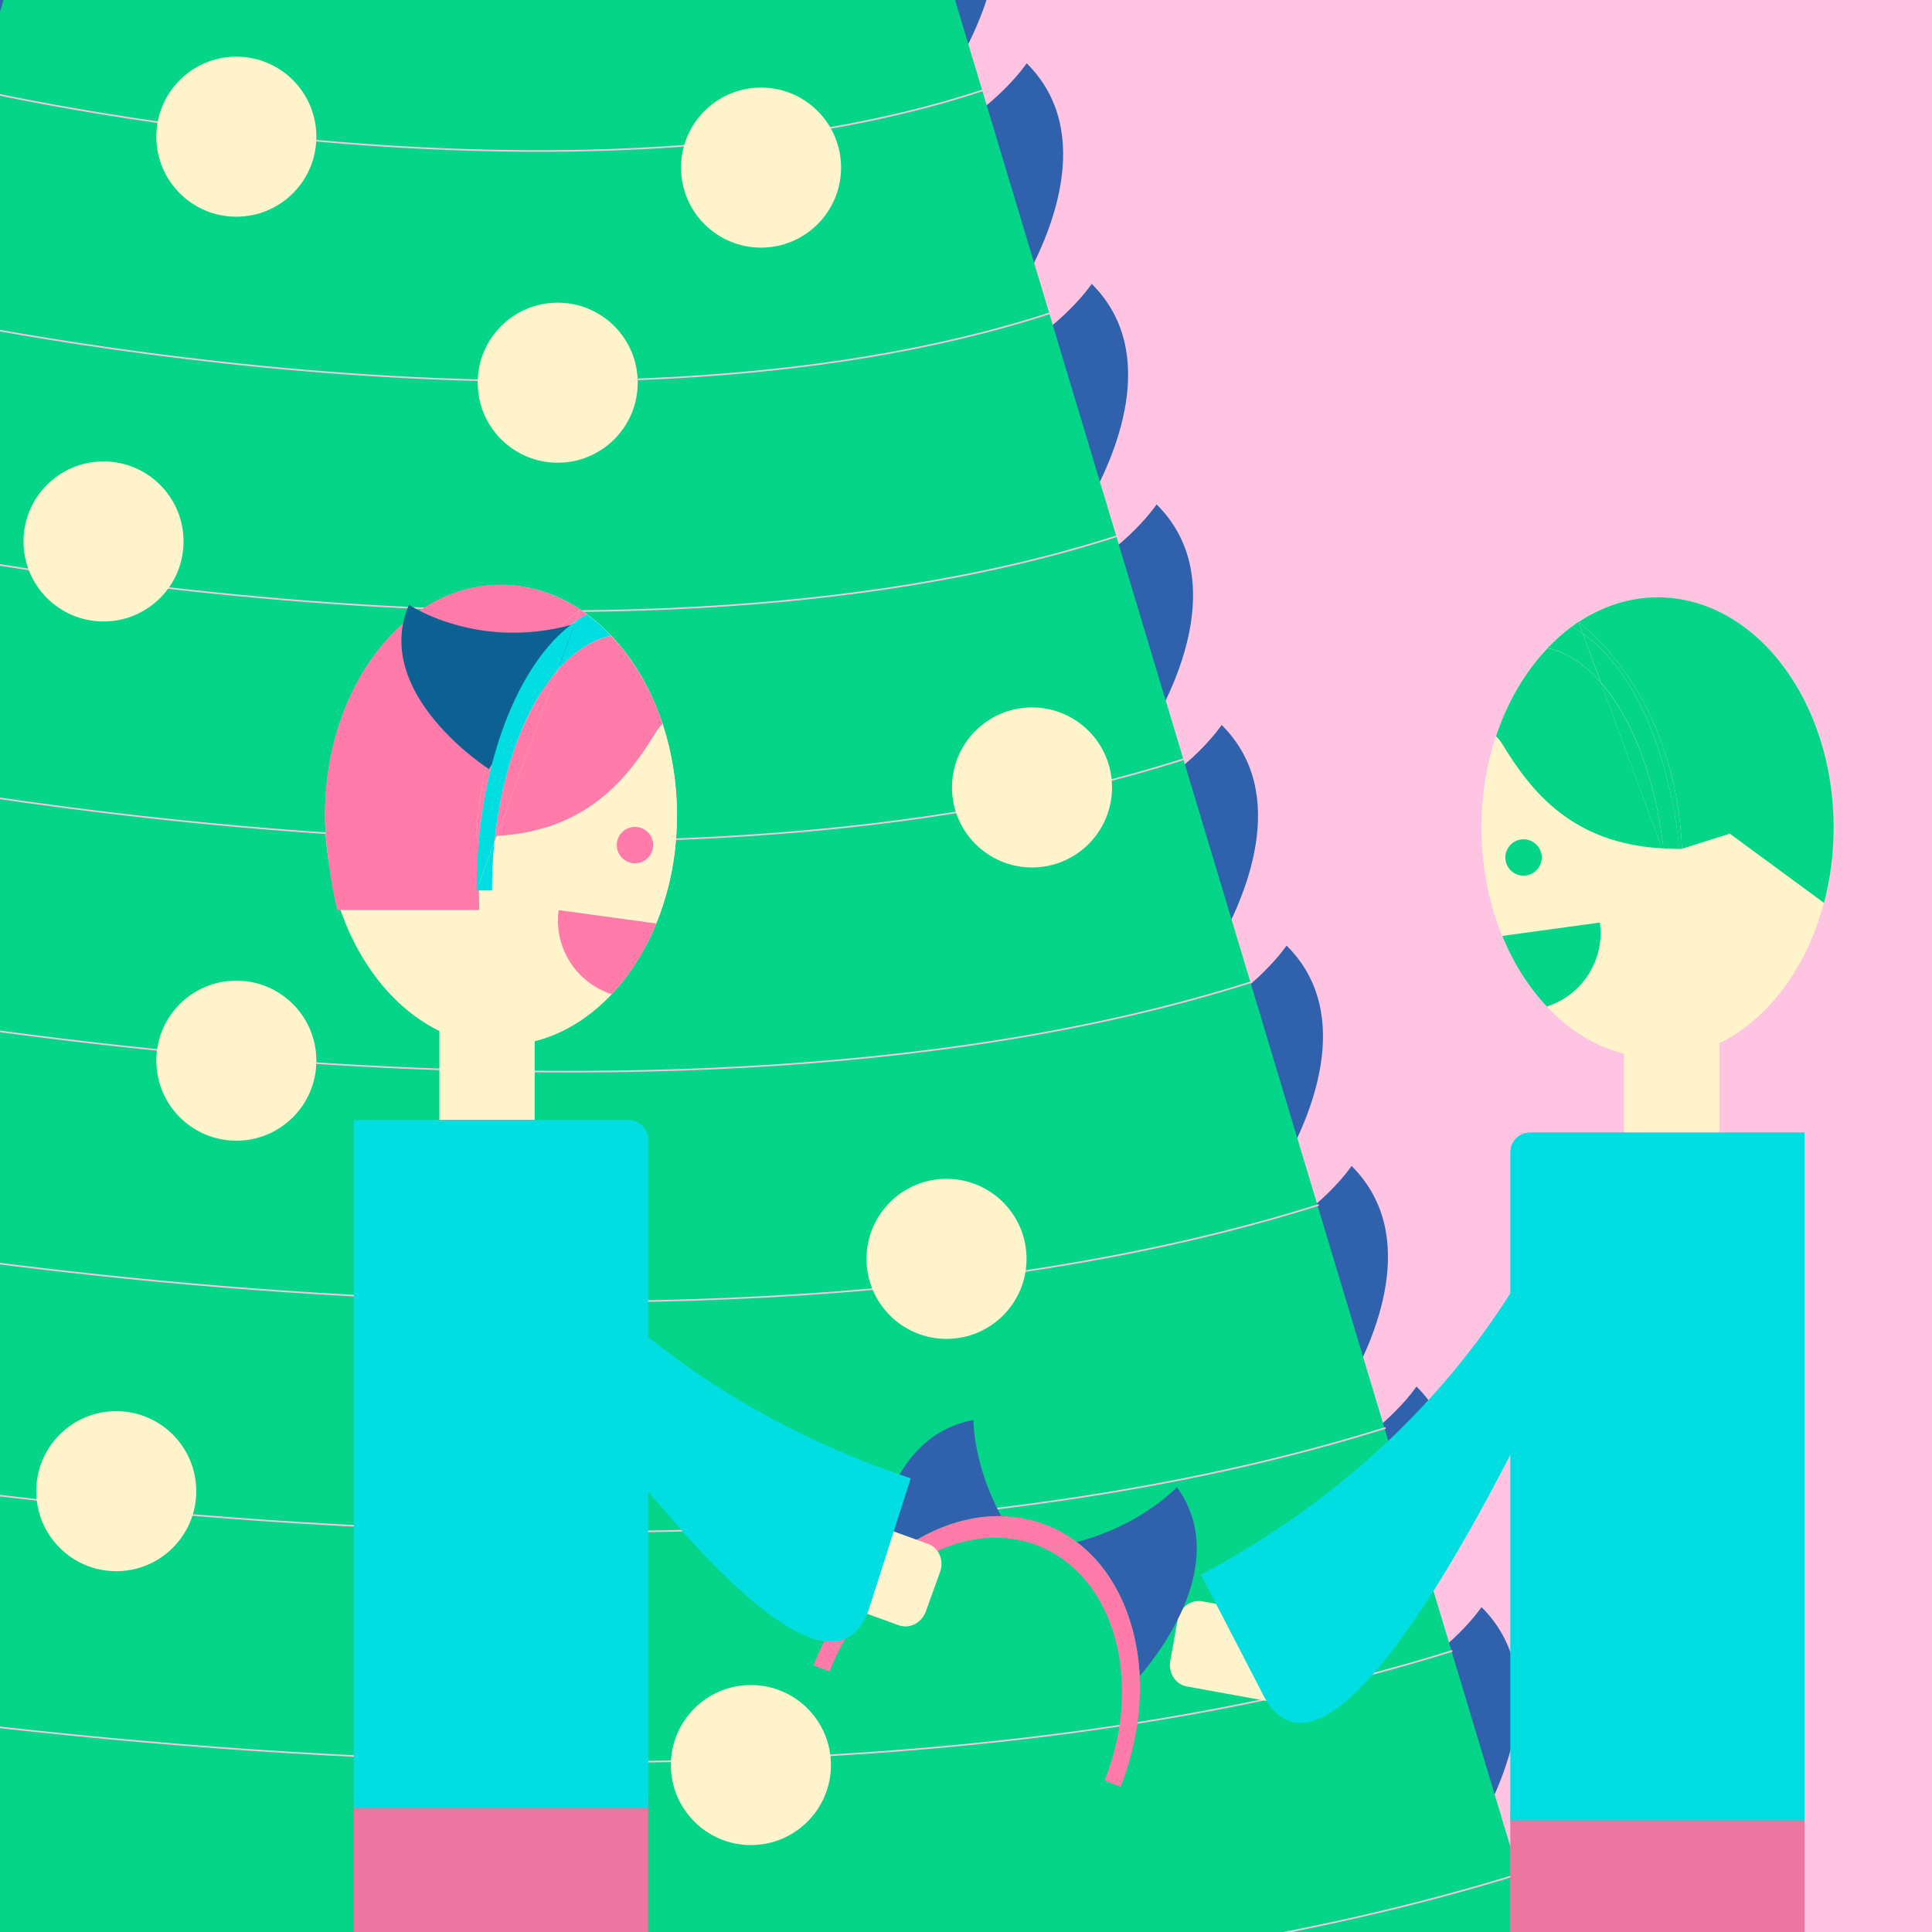
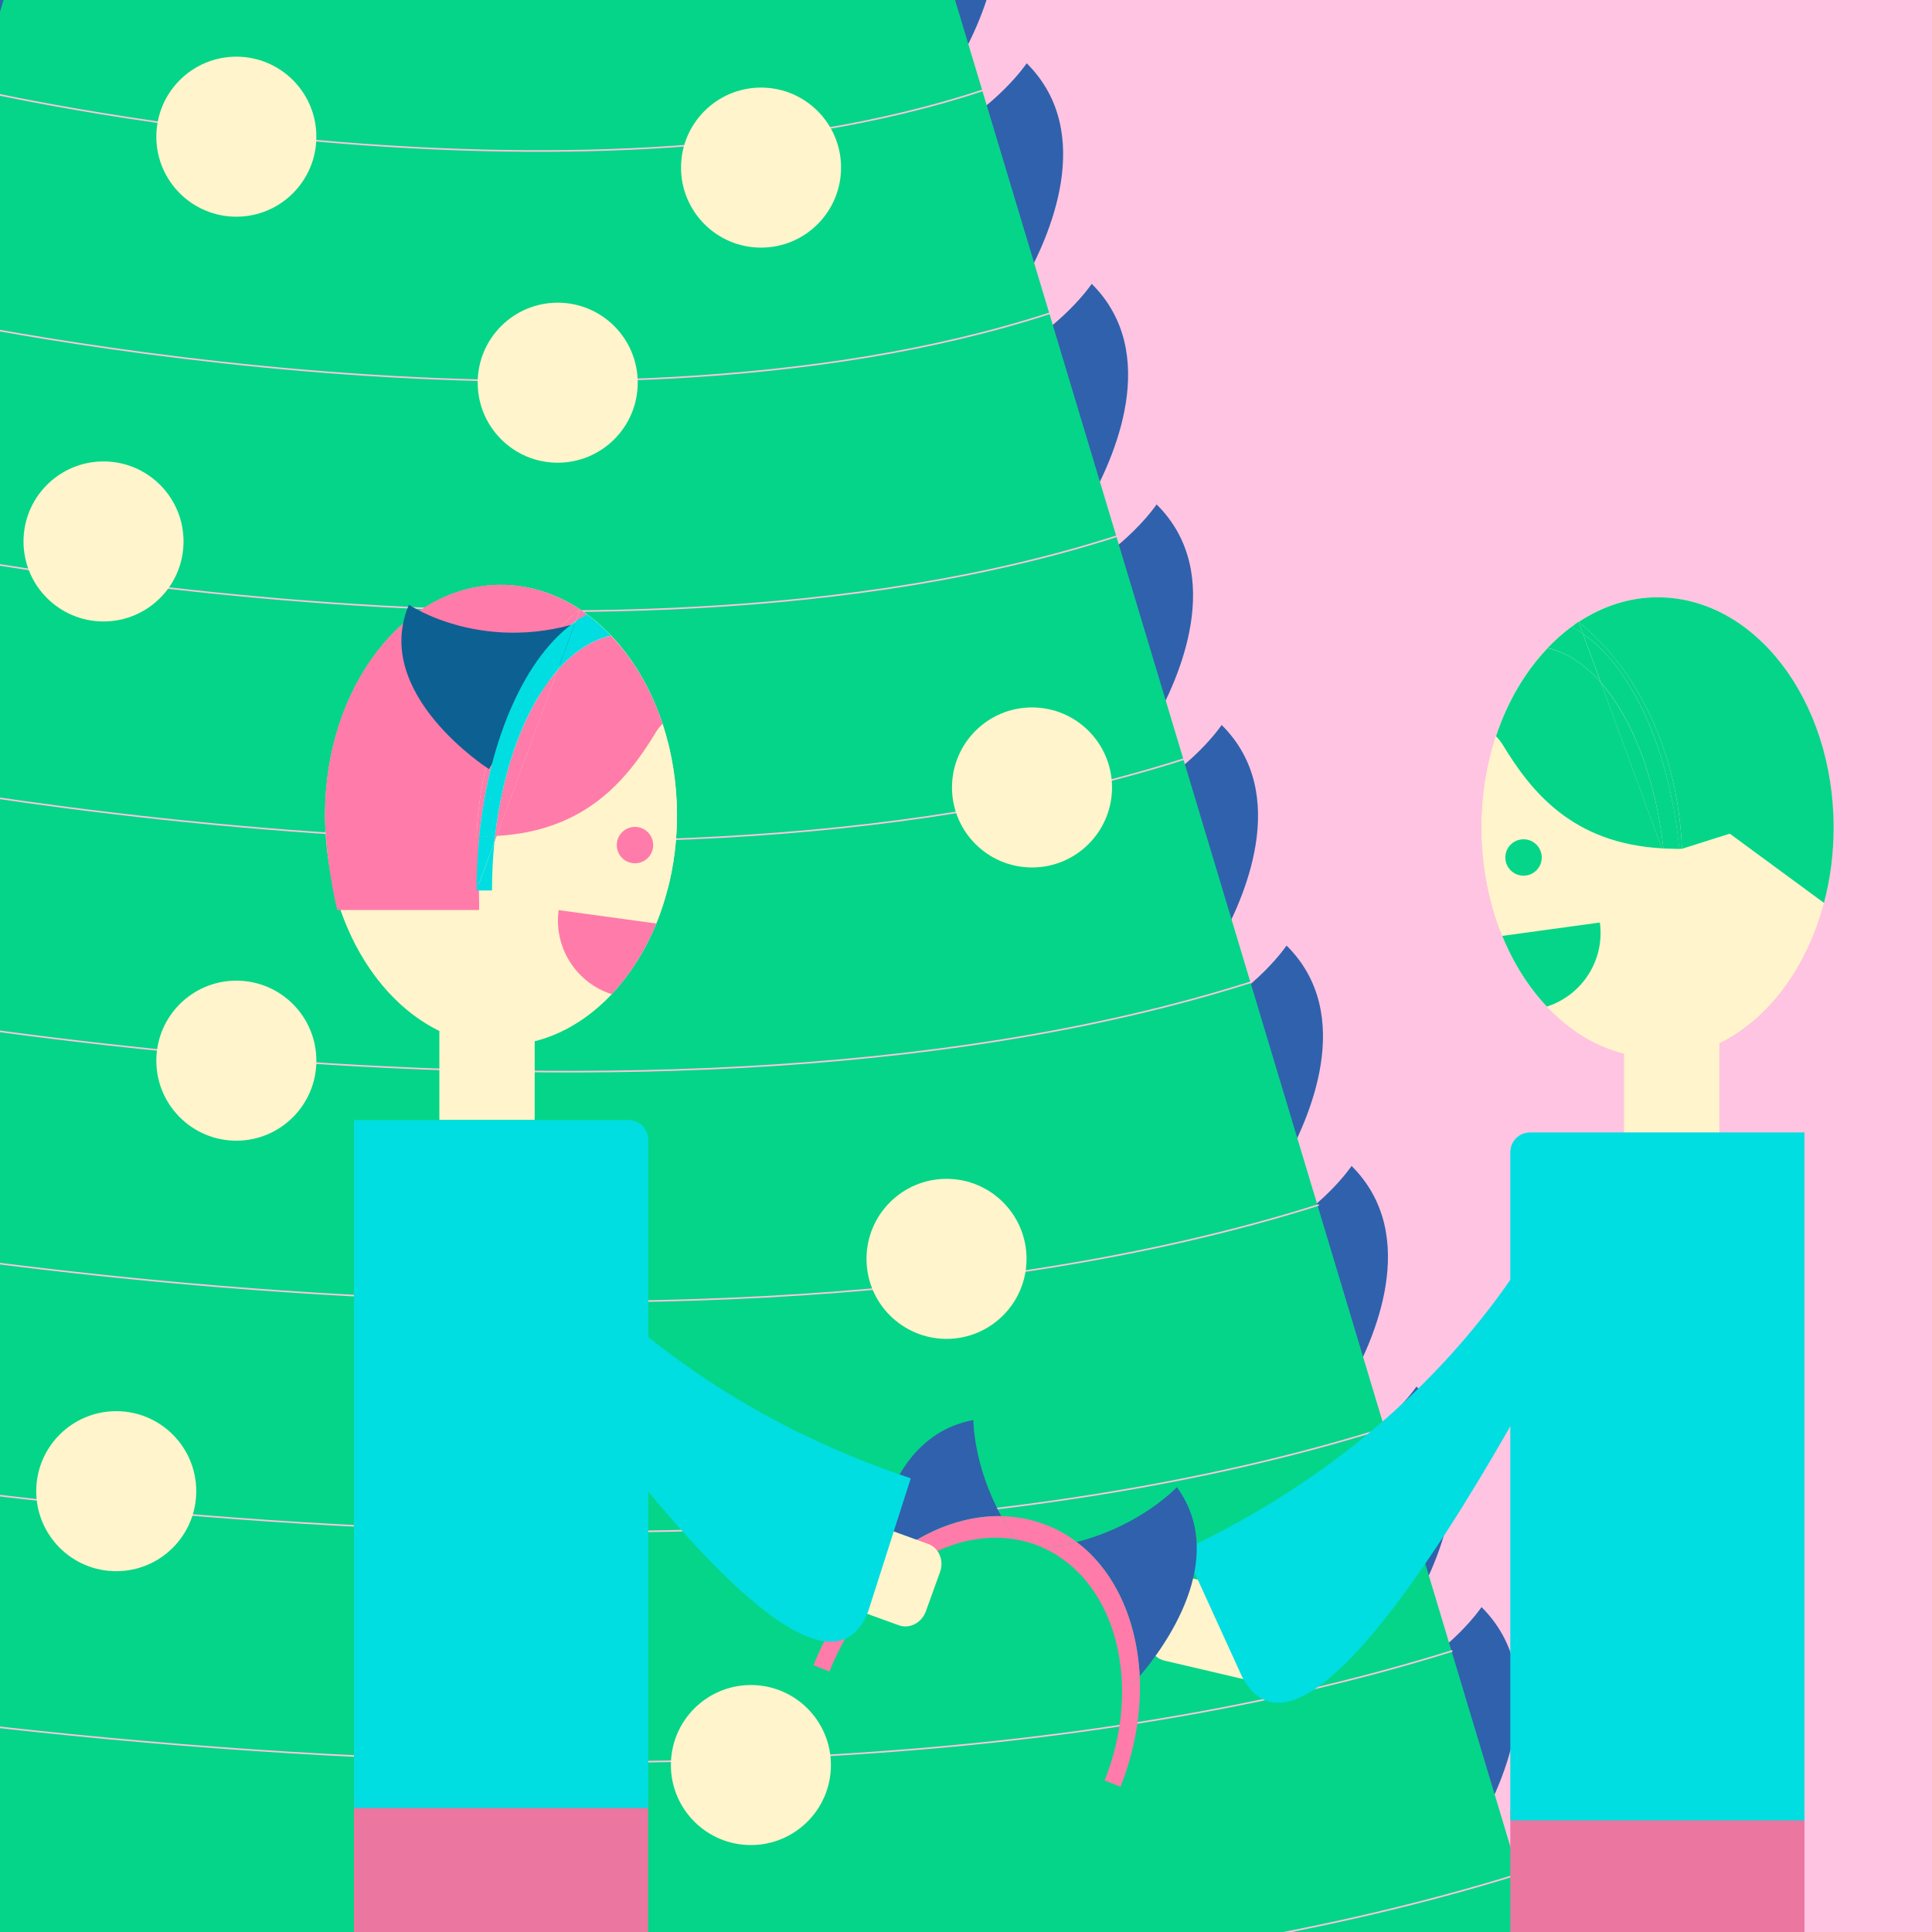
- <svg xmlns="http://www.w3.org/2000/svg" xmlns:xlink="http://www.w3.org/1999/xlink" id="e9AZLPv4GVX1" viewBox="0 0 1200 1200" shape-rendering="geometricPrecision" text-rendering="geometricPrecision">
+ <svg xmlns="http://www.w3.org/2000/svg" xmlns:xlink="http://www.w3.org/1999/xlink" id="eeVNyfMQOUF1" viewBox="0 0 1200 1200" shape-rendering="geometricPrecision" text-rendering="geometricPrecision">
+   <style>
+ #eeVNyfMQOUF56_ts {animation: eeVNyfMQOUF56_ts__ts 3000ms linear infinite normal forwards}@keyframes eeVNyfMQOUF56_ts__ts { 0% {transform: translate(394.4px,524.9px) rotate(-153.2391deg) scale(1,1)} 46.667% {transform: translate(394.4px,524.9px) rotate(-153.2391deg) scale(1,1)} 53.333% {transform: translate(394.4px,524.9px) rotate(-153.2391deg) scale(1,0.334115)} 60% {transform: translate(394.4px,524.9px) rotate(-153.2391deg) scale(1,1)} 100% {transform: translate(394.4px,524.9px) rotate(-153.2391deg) scale(1,1)}} #eeVNyfMQOUF80_ts {animation: eeVNyfMQOUF80_ts__ts 3000ms linear infinite normal forwards}@keyframes eeVNyfMQOUF80_ts__ts { 0% {transform: translate(946.3px,532.6px) scale(1,1)} 46.667% {transform: translate(946.3px,532.6px) scale(1,1)} 53.333% {transform: translate(946.3px,532.6px) scale(1,0.334115)} 60% {transform: translate(946.3px,532.6px) scale(1,1)} 100% {transform: translate(946.3px,532.6px) scale(1,1)}} #eeVNyfMQOUF83_to {animation: eeVNyfMQOUF83_to__to 3000ms linear infinite normal forwards}@keyframes eeVNyfMQOUF83_to__to { 0% {transform: translate(859.9553px,890.6732px)} 20% {transform: translate(900.316px,874.8443px)} 36.667% {transform: translate(869.2759px,880.3748px)} 63.333% {transform: translate(859.9553px,890.6732px)} 83.333% {transform: translate(900.316px,874.8443px)} 100% {transform: translate(869.2759px,880.3748px)}} #eeVNyfMQOUF83_tr {animation: eeVNyfMQOUF83_tr__tr 3000ms linear infinite normal forwards}@keyframes eeVNyfMQOUF83_tr__tr { 0% {transform: rotate(-6.770163deg)} 20% {transform: rotate(-6.770163deg)} 36.667% {transform: rotate(0.831863deg)} 83.333% {transform: rotate(-6.770163deg)} 100% {transform: rotate(0.831863deg)}} #eeVNyfMQOUF86_to {animation: eeVNyfMQOUF86_to__to 3000ms linear infinite normal forwards}@keyframes eeVNyfMQOUF86_to__to { 0% {transform: translate(508.1616px,906.55px)} 20% {transform: translate(596.2786px,951.65px);animation-timing-function: cubic-bezier(0,0,0.58,1)} 36.667% {transform: translate(572.533px,919.815px)} 63.333% {transform: translate(508.1616px,906.55px)} 83.333% {transform: translate(596.2786px,951.65px);animation-timing-function: cubic-bezier(0,0,0.58,1)} 100% {transform: translate(572.533px,919.815px)}} #eeVNyfMQOUF86_tr {animation: eeVNyfMQOUF86_tr__tr 3000ms linear infinite normal forwards}@keyframes eeVNyfMQOUF86_tr__tr { 0% {transform: rotate(0deg)} 20% {transform: rotate(-6.117134deg)} 36.667% {transform: rotate(3.026883deg)} 63.333% {transform: rotate(0deg)} 83.333% {transform: rotate(-6.117134deg)} 100% {transform: rotate(3.026883deg)}} #eeVNyfMQOUF105 {animation: eeVNyfMQOUF105_c_o 3000ms linear infinite normal forwards}@keyframes eeVNyfMQOUF105_c_o { 0% {opacity: 1} 20% {opacity: 0} 63.333% {opacity: 1} 83.333% {opacity: 0} 100% {opacity: 1}}
+ </style>
  <defs>
-     <rect id="e9AZLPv4GVX2" width="1248.9" height="1248.9" rx="0" ry="0" />
+     <rect id="eeVNyfMQOUF2" width="1248.9" height="1248.9" rx="0" ry="0" />
  </defs>
  <g>
-     <g clip-path="url(#e9AZLPv4GVX81)">
+     <g clip-path="url(#eeVNyfMQOUF81)">
      <rect width="1248.9" height="1248.9" rx="0" ry="0" transform="translate(-48.6-42.8)" fill="#ffc4e1" />
      <g>
        <g>
          <path d="M0,38.6c7.2-38.7,26.6-71.2,54.4-89.3-38.3-19.7-56.4-47-56.4-47-43.4,43.2-13.7,108.8,2,136.3Z" fill="#3061ac" />
          <path d="M-40.3,175.6c7.2-38.8,26.6-71.3,54.4-89.4-38.3-19.7-56.4-46.9-56.4-46.9-43.5,43.2-13.7,108.8,2,136.3Z" fill="#3061ac" />
        </g>
        <g>
          <path d="M595.4,38.6c-7.2-38.8-26.6-71.3-54.4-89.4c38.3-19.7,56.4-46.9,56.4-46.9c43.4,43.2,13.7,108.8-2,136.3Z" fill="#3061ac" />
          <path d="M635.7,175.6c-7.2-38.8-26.6-71.3-54.4-89.4c38.3-19.7,56.4-46.9,56.4-46.9c43.5,43.2,13.7,108.8-2,136.3Z" fill="#3061ac" />
          <path d="M676.1,312.6c-7.2-38.8-26.6-71.3-54.4-89.4c38.3-19.7,56.4-46.9,56.4-46.9c43.4,43.2,13.7,108.8-2,136.3Z" fill="#3061ac" />
          <path d="M716.4,449.6c-7.2-38.8-26.6-71.3-54.4-89.4c38.3-19.7,56.4-46.9,56.4-46.9c43.5,43.2,13.7,108.8-2,136.3Z" fill="#3061ac" />
          <path d="M756.8,586.6c-7.2-38.8-26.6-71.3-54.4-89.4c38.3-19.7,56.4-46.9,56.4-46.9c43.4,43.1,13.7,108.7-2,136.3Z" fill="#3061ac" />
          <path d="M797.1,723.6c-7.2-38.8-26.6-71.3-54.4-89.4c38.3-19.7,56.4-46.9,56.4-46.9c43.5,43.1,13.7,108.7-2,136.3Z" fill="#3061ac" />
          <path d="M837.5,860.5c-7.2-38.8-26.6-71.3-54.4-89.4c38.3-19.7,56.4-46.9,56.4-46.9c43.4,43.2,13.7,108.8-2,136.3Z" fill="#3061ac" />
          <path d="M877.8,997.5c-7.2-38.8-26.6-71.3-54.4-89.4c38.3-19.7,56.4-46.9,56.4-46.9c43.5,43.2,13.7,108.8-2,136.3Z" fill="#3061ac" />
          <path d="M918.2,1134.5c-7.2-38.8-26.6-71.3-54.4-89.4c38.3-19.7,56.4-46.9,56.4-46.9c43.4,43.2,13.7,108.8-2,136.3Z" fill="#3061ac" />
          <path d="M904.1,1182.1c38.3-19.7,56.4-46.9,56.4-46.9c43.4,43.2,13.7,108.8-2,136.3-7.2-38.8-26.6-71.3-54.4-89.4Z" fill="#3061ac" />
        </g>
        <g>
          <polygon points="297.7,-982.7 -379.8,1270.3 975.2,1270.3" fill="#05d589" />
          <g>
            <path d="M-348.2,1163.9c0,0,760.5,165.3,1291.9,0" fill="none" stroke="#ffc4e1" stroke-miterlimit="10" />
            <path d="M-306.5,1025.4c0,0,711.5,155.3,1208.6,0" fill="none" stroke="#ffc4e1" stroke-miterlimit="10" />
            <path d="M-264.8,886.9c0,0,662.5,145.3,1125.4,0" fill="none" stroke="#ffc4e1" stroke-miterlimit="10" />
            <path d="M-223.1,748.4c0,0,613.5,135.3,1042.2,0" fill="none" stroke="#ffc4e1" stroke-miterlimit="10" />
            <path d="M-181.4,609.9c0,0,564.5,125.4,958.9,0" fill="none" stroke="#ffc4e1" stroke-miterlimit="10" />
            <path d="M-139.7,471.3c0,0,515.5,115.4,875.7,0" fill="none" stroke="#ffc4e1" stroke-miterlimit="10" />
            <path d="M-98,332.8c0,0,466.5,105.4,792.4,0" fill="none" stroke="#ffc4e1" stroke-miterlimit="10" />
            <path d="M-56.3,194.3c0,0,417.5,95.4,709.2,0" fill="none" stroke="#ffc4e1" stroke-miterlimit="10" />
            <path d="M-14.6,55.8c0,0,368.5,85.5,626,0" fill="none" stroke="#ffc4e1" stroke-miterlimit="10" />
          </g>
        </g>
      </g>
      <ellipse rx="109.3" ry="143" transform="translate(311.2 506.3)" fill="#fff4cb" />
      <rect width="182.6" height="86.9" rx="0" ry="0" transform="matrix(-1 0 0-1 402.439 1203.57)" fill="#eb769f" />
      <rect width="59" height="86.9" rx="0" ry="0" transform="matrix(-1 0 0-1 331.983 695.56)" fill="#fff4cb" />
      <path d="M219.9,1123h182.6v-415.2c0-6.6-5.4-12-12-12h-170.6v427.2Z" fill="#00dee1" />
      <rect width="182.6" height="86.9" rx="0" ry="0" transform="matrix(-1 0 0-1 402.439 1203.57)" fill="#eb769f" />
      <rect width="59" height="86.9" rx="0" ry="0" transform="matrix(-1 0 0-1 331.983 695.56)" fill="#fff4cb" />
      <path d="M219.9,1123h182.6v-415.2c0-6.6-5.4-12-12-12h-170.6v427.2Z" fill="#00dee1" />
      <g>
        <path d="M472.7,551.8c-.4-87.4-37.6-158-83.5-158-3.3,0-6.5.4-9.7,1.1c13.8,14.5,24.9,33.2,32,54.7c5.7,17.4,9,36.6,9,56.7c0,16.4-2.2,32.1-6,46.8h58.3c-.1-.5-.1-.9-.1-1.3Z" fill="none" />
        <path d="M296,553.1v0h-88.1c14.8,56,55.4,96.2,103.3,96.2c26,0,50-11.9,68.7-31.9-21.8-7-36.1-28.7-32.9-52.2l60.6,8.3c2.7-6.5,4.9-13.4,6.8-20.5h-108.8-9.6v.1Z" fill="#fff4cb" />
        <path d="M411.5,449.6c-1.5,1.5-2.8,3.1-4,5-17.8,29.4-43.4,61.6-99,64.6l-1.3,3.6c-1,9.8-1.5,19.9-1.5,30.2h108.8c3.9-14.7,6-30.4,6-46.8-.1-20.1-3.3-39.2-9-56.6Z" fill="#fff4cb" />
        <path d="M364.6,381.7c-1.4-1.1-2.8-2.2-4.3-3.2l-2.7,7.4c2.3-1.6,4.6-3,7-4.2Z" fill="#ff7baa" />
        <path d="M346.4,416.2l-37.9,103c55.6-3.1,81.2-35.2,99-64.6c1.2-1.9,2.5-3.5,4-5-7.1-21.5-18.2-40.2-32-54.7-12,2.6-23.2,10.1-33.1,21.3Z" fill="#ff7baa" />
        <path d="M307.2,522.8l1.3-3.6c-.3,0-.6,0-1,0-.1,1.2-.2,2.4-.3,3.6Z" fill="#ff7baa" />
        <path d="M297.7,519.4c-.6,0-1.1,0-1.7,0c2.4-59.9,27.5-111.4,64.2-140.9-14.8-9.7-31.4-15.3-49.1-15.3-60.4,0-109.3,64-109.3,143c0,16.4,3.8,44.3,7.7,59h88.1c.1-11.4-1-34.9.1-45.8Z" fill="#ff7baa" />
        <path d="M307.5,519.3c.3,0,.6,0,1,0l37.9-103c-19.5,22.2-33.9,59.2-38.9,103Z" fill="#ff7baa" />
        <path d="M296,519.4c.6,0,1.1,0,1.7,0c6.2-62,29.3-112.5,59.9-133.6l2.7-7.4c-36.8,29.6-61.9,81.2-64.3,141Z" fill="#ff7baa" />
        <path d="M379.9,617.5c11.3-12,20.8-26.9,27.7-43.9L347,565.3c-3.2,23.4,11.1,45.2,32.9,52.2Z" fill="#ff7baa" />
      </g>
      <path d="M303.7,477.7c0,0-73.3-46.7-49.7-102.1c0,0,48.1,32.7,113.7,8.4c0,0-59.8,86.3-64,93.7Z" fill="#0d6092" />
      <path d="M305.6,553.1c0-10.3.5-20.4,1.5-30.2L296,553.1h9.6Z" fill="#00dee1" />
      <path d="M346.4,416.2c9.9-11.3,21.1-18.7,33.1-21.4-4.7-4.9-9.6-9.3-14.9-13.2-2.4,1.2-4.7,2.6-7,4.2l-11.2,30.4Z" fill="#00dee1" />
      <path d="M297.7,519.4c-1.1,10.9-1.7,22.1-1.7,33.6v0l11.1-30.2c.1-1.2.2-2.4.4-3.6-3.1.2-6.4.3-9.8.2Z" fill="#00dee1" />
      <path d="M307.5,519.3c5-43.7,19.3-80.8,38.8-103L357.5,386c-30.5,21-53.6,71.6-59.9,133.6c3.5-.1,6.8-.2,9.9-.3Z" fill="#00dee1" />
-       <circle r="11.3" transform="translate(394.4 524.9)" fill="#ff7baa" />
+       <g id="eeVNyfMQOUF56_ts" transform="translate(394.4,524.9) rotate(-153.2391) scale(1,1)">
+         <circle r="11.3" transform="translate(-0.000009,-0.000024)" fill="#ff7baa" />
+       </g>
      <ellipse rx="109.3" ry="143" transform="translate(1029.5 514)" fill="#fff4cb" />
      <rect width="182.6" height="86.9" rx="0" ry="0" transform="translate(938.2 1124.5)" fill="#eb769f" />
      <rect width="59" height="86.9" rx="0" ry="0" transform="translate(1008.8 616.4)" fill="#fff4cb" />
      <path d="M1120.8,1130.7h-182.6v-415.2c0-6.6,5.4-12,12-12h170.6v427.2Z" fill="#00dee1" />
      <rect width="182.6" height="86.9" rx="0" ry="0" transform="translate(938.2 1124.5)" fill="#eb769f" />
      <rect width="59" height="86.9" rx="0" ry="0" transform="translate(1008.8 616.4)" fill="#fff4cb" />
      <path d="M1120.8,1130.7h-182.6v-415.2c0-6.6,5.4-12,12-12h170.6v427.2Z" fill="#00dee1" />
      <path d="M1044.7,560.8v-33.6v33.6Z" fill="#fff4cb" />
      <g>
        <path d="M868,559.5c.4-87.4,37.6-158,83.5-158c3.3,0,6.5.4,9.7,1.1-13.8,14.5-24.9,33.2-32,54.7-5.7,17.4-9,36.6-9,56.7c0,16.4,2.2,32.1,6,46.8h-58.2c0-.5,0-.9,0-1.3Z" fill="none" />
        <path d="M1044.7,560.8v0h88.1c-14.8,56-55.4,96.2-103.3,96.2-26,0-50-11.9-68.7-31.9c21.8-7,36.1-28.7,32.9-52.2l-60.6,8.3c-2.7-6.5-4.9-13.4-6.8-20.5h108.8h9.6v.1Z" fill="#fff4cb" />
        <path d="M929.2,457.3c1.5,1.5,2.8,3.1,4,5c17.8,29.4,43.4,61.6,99,64.6l1.3,3.6c1,9.8,1.5,19.9,1.5,30.2h-108.7c-3.9-14.7-6-30.4-6-46.8c0-20.1,3.2-39.2,8.9-56.6Z" fill="#fff4cb" />
        <path d="M976.1,389.4c1.4-1.1,2.8-2.2,4.3-3.2l2.7,7.4c-2.2-1.6-4.6-3-7-4.2Z" fill="#05d589" />
        <path d="M994.3,423.9l37.9,103c-55.6-3.1-81.2-35.2-99-64.6-1.2-1.9-2.5-3.5-4-5c7.1-21.5,18.2-40.2,32-54.7c12,2.6,23.2,10.1,33.1,21.3Z" fill="#05d589" />
        <path d="M1033.5,530.6l-1.3-3.6c.3,0,.6,0,1,0c.1,1.2.2,2.4.3,3.6Z" fill="#fff4cb" />
        <path d="M1044.7,527.2c-2.4-59.9-27.5-111.4-64.2-140.9c14.8-9.7,31.4-15.3,49.1-15.3c60.4,0,109.3,64,109.3,143c0,16.4-2.1,32.1-6,46.8l-58.5-43" fill="#05d589" />
        <path d="M1033.2,527c-.3,0-.6,0-1,0L994.3,424c19.5,22.2,33.9,59.2,38.9,103Z" fill="#05d589" />
        <path d="M1044.7,527.2c-.6,0-1.1,0-1.7,0-6.2-62-29.3-112.5-59.9-133.6l-2.7-7.4c36.8,29.5,61.9,81.1,64.3,141Z" fill="#05d589" />
        <path d="M960.8,625.2c-11.3-12-20.8-26.9-27.7-43.9l60.6-8.3c3.2,23.4-11.1,45.2-32.9,52.2Z" fill="#05d589" />
      </g>
      <path d="M1035.1,560.8c0-10.3-.5-20.4-1.5-30.2l11.1,30.2h-9.6Z" fill="#fff4cb" />
      <path d="M994.3,423.9c-9.9-11.3-21.1-18.7-33.1-21.4c4.7-4.9,9.6-9.3,14.9-13.2c2.4,1.2,4.7,2.6,7,4.2l11.2,30.4Z" fill="#05d589" />
      <path d="M1043,527.2c1.1,10.9,1.7,22.1,1.7,33.6v0l-11.1-30.2c-.1-1.2-.2-2.4-.4-3.6c3.1.1,6.4.2,9.8.2Z" fill="#fff4cb" />
      <path d="M1033.2,527c-5-43.7-19.3-80.8-38.8-103l-11.2-30.3c30.5,21,53.6,71.6,59.9,133.6-3.5-.1-6.8-.2-9.9-.3Z" fill="#05d589" />
-       <circle r="11.3" transform="translate(946.3 532.6)" fill="#05d589" />
-       <clipPath id="e9AZLPv4GVX81">
-         <use width="1248.9" height="1248.9" xlink:href="#e9AZLPv4GVX2" transform="translate(-48.6-42.8)" />
+       <g id="eeVNyfMQOUF80_ts" transform="translate(946.3,532.6) scale(1,1)">
+         <circle r="11.3" transform="translate(0.000012,0.000024)" fill="#05d589" />
+       </g>
+       <clipPath id="eeVNyfMQOUF81">
+         <use width="1248.9" height="1248.9" xlink:href="#eeVNyfMQOUF2" transform="translate(-48.6-42.8)" />
      </clipPath>
    </g>
  </g>
-   <g id="e9AZLPv4GVX83" transform="matrix(.985874-.167487 0.167487 0.985874-130.3799 165.9667)">
-     <path d="M753.5,1031l-46-16.7c-6.6-2.4-9.9-10.3-7.3-17.4l8.8-24.4c2.6-7.2,10.2-11.1,16.8-8.7l46,16.7c6.6,2.4,9.9,10.3,7.3,17.4l-8.8,24.4c-2.6,7.2-10.2,11.1-16.8,8.7Z" fill="#fff4cb" />
-     <path d="M727.9,947.4C930.5,880,999.8,732.5,999.8,732.5l20.8,42.6c0,0-226.8,359.6-266.4,254.5l-26.3-82.2Z" fill="#00dee1" />
+   <g id="eeVNyfMQOUF83_to" transform="translate(859.9553,890.6732)">
+     <g id="eeVNyfMQOUF83_tr" transform="rotate(-6.770163)">
+       <g transform="translate(-859.9553,-890.6732)">
+         <path d="M753.5,1031l-46-16.7c-6.6-2.4-9.9-10.3-7.3-17.4l8.8-24.4c2.6-7.2,10.2-11.1,16.8-8.7l46,16.7c6.6,2.4,9.9,10.3,7.3,17.4l-8.8,24.4c-2.6,7.2-10.2,11.1-16.8,8.7Z" fill="#fff4cb" />
+         <path d="M727.9,947.4C930.5,880,999.8,732.5,999.8,732.5l20.8,42.6c0,0-226.8,359.6-266.4,254.5l-26.3-82.2Z" fill="#00dee1" />
+       </g>
+     </g>
  </g>
-   <g id="e9AZLPv4GVX86" transform="translate(-47.11701-21.49999)">
-     <g>
-       <path d="M695.4,983.1c-1.1-.5-2.2-1-3.3-1.5-4.6-1.8-9.2-3.1-14-3.9c1.5,2.1,3.1,4.2,4.8,6.3c4.3-.1,8.5-.4,12.5-.9Z" fill="none" />
-       <path d="M669,963.2c-17.5-32-17.3-59.7-17.3-59.7-51,9.6-61.3,69.7-63.3,96.4c23.4-23.7,52.5-37.3,80.6-36.7Z" fill="#3061ac" />
-       <path d="M755,1062.6c15.2-17.8,55.7-72.6,23.1-117.4c0,0-22,23.7-62.2,34.1c23.6,17.8,37.4,48.4,39.1,83.3Z" fill="#3061ac" />
-       <g>
+   <g id="eeVNyfMQOUF86_to" transform="translate(508.1616,906.55)">
+     <g id="eeVNyfMQOUF86_tr" transform="rotate(0)">
+       <g transform="translate(-555.2786,-928.05)">
        <g>
+           <path d="M695.4,983.1c-1.1-.5-2.2-1-3.3-1.5-4.6-1.8-9.2-3.1-14-3.9c1.5,2.1,3.1,4.2,4.8,6.3c4.3-.1,8.5-.4,12.5-.9Z" fill="none" />
+           <path d="M669,963.2c-17.5-32-17.3-59.7-17.3-59.7-51,9.6-61.3,69.7-63.3,96.4c23.4-23.7,52.5-37.3,80.6-36.7Z" fill="#3061ac" />
+           <path d="M755,1062.6c15.2-17.8,55.7-72.6,23.1-117.4c0,0-22,23.7-62.2,34.1c23.6,17.8,37.4,48.4,39.1,83.3Z" fill="#3061ac" />
          <g>
-             <path d="M755,1062.6c-3.2,3.8-5.3,5.9-5.3,5.9-.8-.9-2.9-2.9-6-5.8c1.5,20.5-1.8,42.8-10.5,64.7l9.9,3.9c9.2-23.2,12.9-46.8,11.9-68.7Z" fill="#ff7baa" />
-           </g>
-           <g>
-             <path d="M692.1,981.6c1.1.4,2.2.9,3.3,1.5c7.3-.8,14.1-2.2,20.5-3.8-5.7-4.3-11.9-7.9-18.7-10.5-9.1-3.6-18.6-5.4-28.2-5.6c2.6,4.8,5.6,9.6,9.1,14.5c4.7.8,9.4,2.1,14,3.9Z" fill="#ff7baa" />
-           </g>
-           <g>
-             <path d="M587.9,1012.8c0,0-.1-5,.5-12.8-14.7,14.9-27.3,33.8-36,55.8l9.9,3.9c7.2-18.2,17.4-34.1,29.3-47-1.8,0-3,0-3.7.1Z" fill="#ff7baa" />
-           </g>
-           <g>
-             <path d="M591.6,1012.7c24.6-26.5,56.8-40.2,86.5-35-3.5-4.9-6.5-9.8-9.1-14.5-28.1-.5-57.2,13-80.6,36.8-.6,7.8-.5,12.8-.5,12.8.7-.1,1.9-.1,3.7-.1Z" fill="#ff7baa" />
-           </g>
-           <g>
-             <path d="M743.7,1062.7c3,2.9,5.1,4.9,6,5.8c0,0,2.1-2.1,5.3-5.9-1.7-34.9-15.5-65.5-39.1-83.3-6.4,1.7-13.2,3-20.5,3.8c28.5,13,45.7,43.5,48.3,79.6Z" fill="#ff7baa" />
+             <g>
+               <g>
+                 <path d="M755,1062.6c-3.2,3.8-5.3,5.9-5.3,5.9-.8-.9-2.9-2.9-6-5.8c1.5,20.5-1.8,42.8-10.5,64.7l9.9,3.9c9.2-23.2,12.9-46.8,11.9-68.7Z" fill="#ff7baa" />
+               </g>
+               <g>
+                 <path d="M692.1,981.6c1.1.4,2.2.9,3.3,1.5c7.3-.8,14.1-2.2,20.5-3.8-5.7-4.3-11.9-7.9-18.7-10.5-9.1-3.6-18.6-5.4-28.2-5.6c2.6,4.8,5.6,9.6,9.1,14.5c4.7.8,9.4,2.1,14,3.9Z" fill="#ff7baa" />
+               </g>
+               <g>
+                 <path d="M587.9,1012.8c0,0-.1-5,.5-12.8-14.7,14.9-27.3,33.8-36,55.8l9.9,3.9c7.2-18.2,17.4-34.1,29.3-47-1.8,0-3,0-3.7.1Z" fill="#ff7baa" />
+               </g>
+               <g>
+                 <path d="M591.6,1012.7c24.6-26.5,56.8-40.2,86.5-35-3.5-4.9-6.5-9.8-9.1-14.5-28.1-.5-57.2,13-80.6,36.8-.6,7.8-.5,12.8-.5,12.8.7-.1,1.9-.1,3.7-.1Z" fill="#ff7baa" />
+               </g>
+               <g>
+                 <path d="M743.7,1062.7c3,2.9,5.1,4.9,6,5.8c0,0,2.1-2.1,5.3-5.9-1.7-34.9-15.5-65.5-39.1-83.3-6.4,1.7-13.2,3-20.5,3.8c28.5,13,45.7,43.5,48.3,79.6Z" fill="#ff7baa" />
+               </g>
+             </g>
          </g>
        </g>
+         <path d="M605.4,1031l-46-16.7c-6.6-2.4-9.9-10.3-7.3-17.4l8.8-24.4c2.6-7.2,10.2-11.1,16.8-8.7l46,16.7c6.6,2.4,9.9,10.3,7.3,17.4l-8.8,24.4c-2.6,7.2-10.1,11.1-16.8,8.7Z" fill="#fff4cb" />
+         <path d="M612.8,939.7C410.3,872.2,340.9,724.8,340.9,724.8l-20.8,42.6c0,0,226.8,359.6,266.4,254.5l26.3-82.2Z" fill="#00dee1" />
      </g>
    </g>
-     <path d="M605.4,1031l-46-16.7c-6.6-2.4-9.9-10.3-7.3-17.4l8.8-24.4c2.6-7.2,10.2-11.1,16.8-8.7l46,16.7c6.6,2.4,9.9,10.3,7.3,17.4l-8.8,24.4c-2.6,7.2-10.1,11.1-16.8,8.7Z" fill="#fff4cb" />
-     <path d="M612.8,939.7C410.3,872.2,340.9,724.8,340.9,724.8l-20.8,42.6c0,0,226.8,359.6,266.4,254.5l26.3-82.2Z" fill="#00dee1" />
  </g>
-   <g id="e9AZLPv4GVX105">
+   <g id="eeVNyfMQOUF105">
    <circle r="49.7" transform="translate(346.4 237.7)" fill="#fff4cb" />
    <circle r="49.7" transform="translate(641 489.1)" fill="#fff4cb" />
    <circle r="49.7" transform="translate(146.8 658.8)" fill="#fff4cb" />
    <circle r="49.7" transform="translate(72.2 926.2)" fill="#fff4cb" />
    <circle r="49.7" transform="translate(466.4 1096.3)" fill="#fff4cb" />
    <circle r="49.7" transform="translate(587.9 781.9)" fill="#fff4cb" />
    <circle r="49.7" transform="translate(472.7 104.1)" fill="#fff4cb" />
    <circle r="49.7" transform="translate(146.8 84.9)" fill="#fff4cb" />
    <circle r="49.7" transform="translate(64.3 336.3)" fill="#fff4cb" />
  </g>
</svg>
